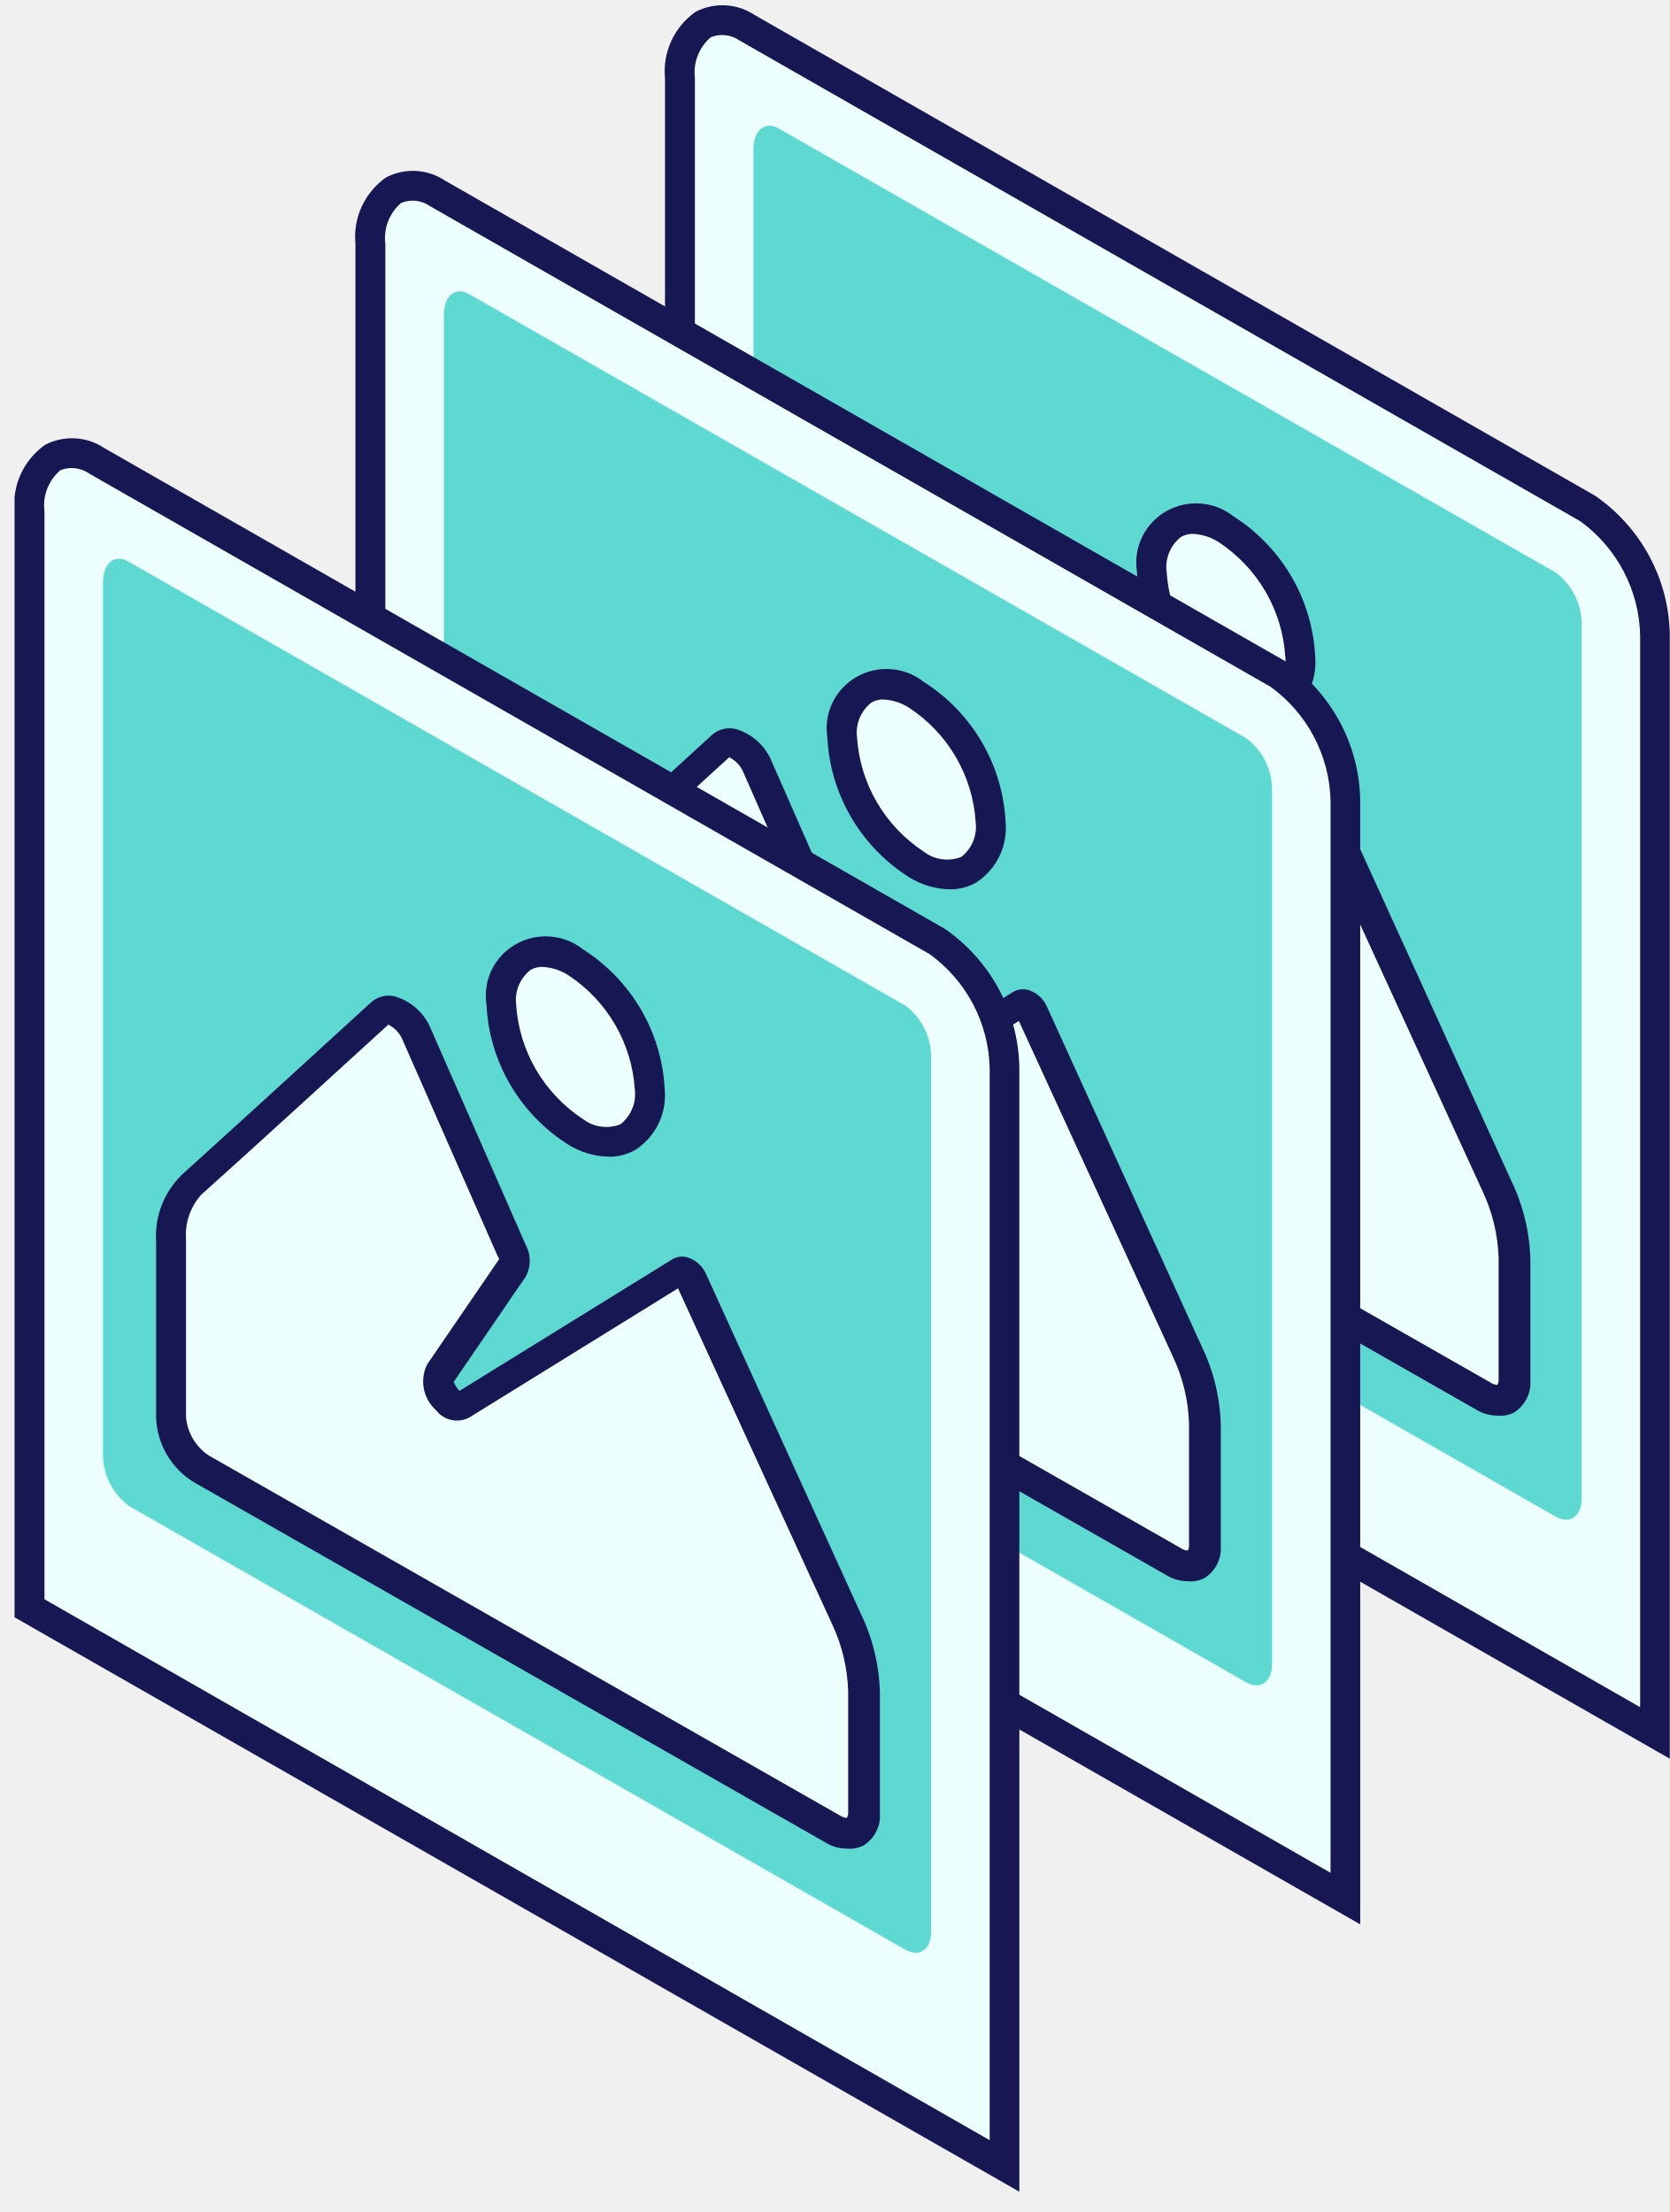
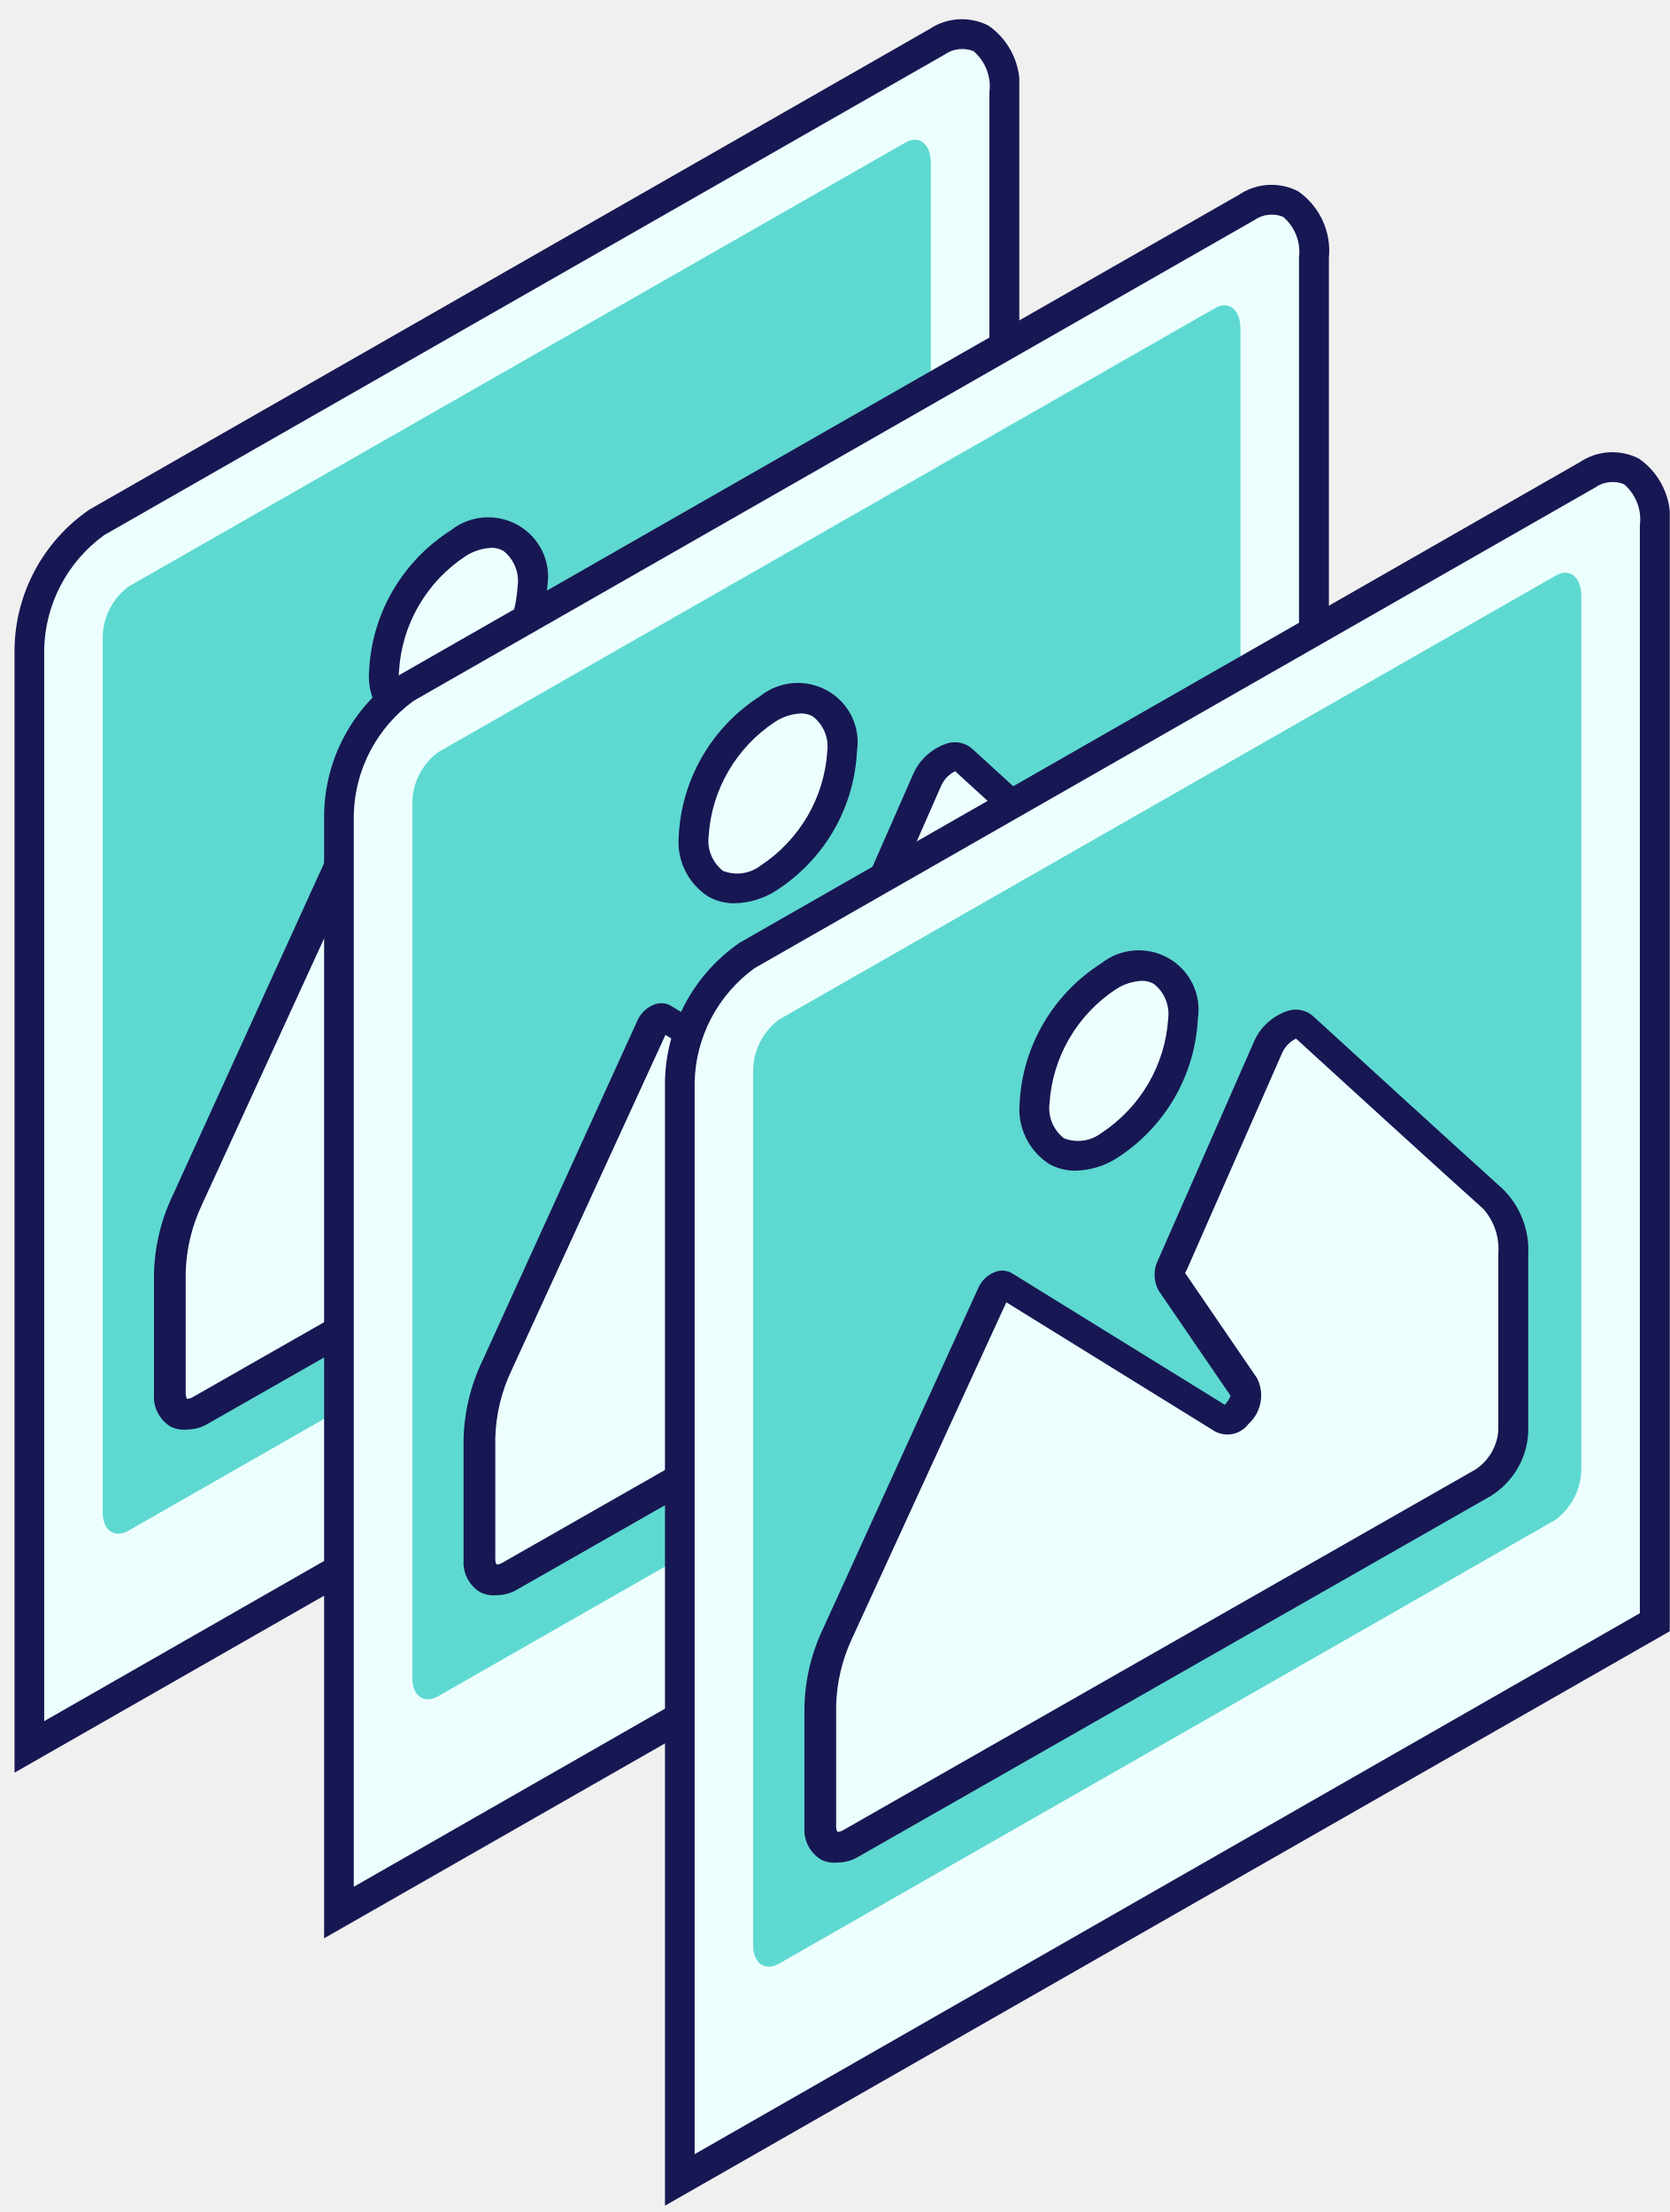
<svg xmlns="http://www.w3.org/2000/svg" width="80" height="106" viewBox="0 0 80 106" fill="none">
  <g clip-path="url(#clip0_3906_22089)">
-     <path d="M32.583 56.344V3.747C32.583 1.401 34.016 0.315 35.799 1.278L76.11 24.361C77.09 25.058 77.892 25.972 78.45 27.031C79.009 28.09 79.309 29.264 79.326 30.459V83.044L32.583 56.344Z" fill="#ECFFFE" />
-     <path d="M79.999 84.278L31.86 56.751V3.747C31.8 3.135 31.905 2.518 32.163 1.959C32.422 1.4 32.824 0.918 33.331 0.562C33.773 0.334 34.27 0.228 34.768 0.256C35.266 0.285 35.747 0.446 36.16 0.723L76.422 23.756C77.514 24.51 78.409 25.512 79.031 26.678C79.654 27.844 79.986 29.14 79.999 30.459V84.278ZM33.293 55.887L78.578 81.809V30.459C78.558 29.389 78.289 28.337 77.791 27.387C77.294 26.436 76.582 25.612 75.711 24.978L35.438 1.945C35.239 1.805 35.008 1.717 34.767 1.689C34.525 1.66 34.279 1.693 34.054 1.784C33.773 2.024 33.557 2.328 33.425 2.671C33.292 3.013 33.247 3.383 33.293 3.747V55.887Z" fill="#171753" />
-     <path d="M74.528 72.675L37.345 51.419C36.958 51.131 36.644 50.758 36.428 50.33C36.211 49.901 36.099 49.429 36.099 48.95V7.154C36.099 6.203 36.684 5.771 37.345 6.178L74.528 27.435C74.915 27.721 75.23 28.094 75.447 28.523C75.663 28.951 75.775 29.424 75.774 29.903V71.712C75.812 72.638 75.238 73.082 74.528 72.675Z" fill="#5ED9D1" />
-     <path d="M71.673 56.838L64.194 40.569C64.044 40.26 63.758 40.062 63.583 40.161L53.237 46.568C52.689 46.913 51.767 45.605 52.153 45.037L55.618 39.988C55.685 39.858 55.72 39.715 55.72 39.569C55.72 39.423 55.685 39.279 55.618 39.149L51.081 28.829C50.682 27.904 49.835 27.361 49.349 27.768C47.317 29.632 42.381 34.137 40.299 36.014C39.961 36.368 39.702 36.788 39.536 37.247C39.371 37.706 39.304 38.194 39.339 38.68V47.172C39.364 47.666 39.506 48.146 39.752 48.575C39.999 49.004 40.344 49.369 40.76 49.641L71.05 66.923C71.847 67.367 72.483 66.997 72.483 66.096V60.331C72.459 59.124 72.183 57.935 71.673 56.838Z" fill="#ECFFFE" />
-     <path d="M71.723 67.836C71.371 67.833 71.026 67.735 70.726 67.552L40.437 50.271C39.909 49.943 39.47 49.493 39.157 48.96C38.845 48.426 38.668 47.826 38.642 47.209V38.717C38.608 38.129 38.701 37.54 38.916 36.991C39.131 36.441 39.463 35.944 39.888 35.532C41.982 33.644 46.906 29.15 48.938 27.287C49.091 27.147 49.278 27.048 49.481 26.998C49.683 26.948 49.895 26.95 50.097 27.003C50.485 27.12 50.842 27.324 51.14 27.597C51.438 27.871 51.669 28.208 51.817 28.583L56.354 38.914C56.478 39.146 56.544 39.405 56.544 39.667C56.544 39.93 56.478 40.188 56.354 40.42L52.901 45.469C52.965 45.628 53.058 45.775 53.176 45.901L63.359 39.606C63.475 39.534 63.606 39.489 63.742 39.474C63.878 39.459 64.016 39.474 64.145 39.519C64.334 39.585 64.507 39.689 64.653 39.825C64.799 39.961 64.915 40.126 64.992 40.309L72.409 56.591C72.981 57.78 73.292 59.076 73.319 60.393V66.157C73.339 66.459 73.277 66.76 73.139 67.029C73 67.299 72.791 67.526 72.533 67.688C72.284 67.815 72.002 67.867 71.723 67.836ZM49.785 28.336C47.716 30.224 42.867 34.656 40.798 36.507C40.539 36.799 40.342 37.14 40.217 37.509C40.093 37.878 40.045 38.267 40.075 38.655V47.148C40.105 47.514 40.216 47.869 40.401 48.187C40.587 48.505 40.841 48.779 41.147 48.987L71.437 66.268C71.526 66.327 71.629 66.361 71.736 66.367C71.787 66.273 71.809 66.165 71.798 66.058V60.294C71.766 59.179 71.503 58.082 71.025 57.072L63.646 40.988L53.674 47.16C53.41 47.31 53.099 47.36 52.8 47.298C52.502 47.237 52.236 47.069 52.054 46.827C51.751 46.556 51.545 46.195 51.469 45.799C51.392 45.402 51.449 44.992 51.63 44.63L55.083 39.581C55.083 39.581 55.083 39.581 54.996 39.42L50.458 29.101C50.333 28.781 50.093 28.518 49.785 28.36V28.336Z" fill="#171753" />
-     <path d="M62.299 31.459C62.299 33.705 60.704 34.619 58.734 33.495C57.7 32.827 56.84 31.926 56.223 30.867C55.605 29.807 55.249 28.619 55.182 27.398C55.182 25.151 56.777 24.238 58.734 25.361C59.771 26.027 60.635 26.927 61.254 27.987C61.873 29.047 62.231 30.236 62.299 31.459Z" fill="#ECFFFE" />
-     <path d="M60.33 34.68C59.64 34.664 58.968 34.464 58.385 34.1C57.239 33.374 56.286 32.386 55.605 31.22C54.924 30.054 54.535 28.743 54.471 27.398C54.382 26.832 54.467 26.253 54.716 25.737C54.965 25.22 55.366 24.79 55.866 24.503C56.366 24.216 56.942 24.086 57.518 24.129C58.094 24.172 58.644 24.386 59.096 24.744C60.241 25.473 61.193 26.463 61.874 27.631C62.555 28.799 62.944 30.112 63.009 31.459C63.062 32.02 62.959 32.585 62.714 33.094C62.468 33.602 62.088 34.035 61.613 34.347C61.224 34.571 60.78 34.686 60.33 34.68ZM57.151 25.583C56.95 25.579 56.751 25.631 56.578 25.731C56.329 25.927 56.135 26.184 56.015 26.476C55.895 26.767 55.852 27.085 55.892 27.398C55.963 28.494 56.289 29.559 56.845 30.51C57.401 31.461 58.171 32.271 59.096 32.878C59.347 33.071 59.645 33.195 59.96 33.239C60.275 33.282 60.595 33.243 60.89 33.125C61.139 32.929 61.333 32.672 61.453 32.38C61.573 32.089 61.615 31.771 61.576 31.459C61.507 30.363 61.183 29.298 60.63 28.348C60.076 27.397 59.308 26.586 58.385 25.978C58.016 25.741 57.59 25.605 57.151 25.583Z" fill="#171753" />
+     <path d="M48.112 57.013V4.416C48.112 2.07 46.679 0.984 44.897 1.947L4.585 25.03C3.605 25.726 2.804 26.641 2.245 27.7C1.687 28.759 1.387 29.933 1.369 31.128V83.712L48.112 57.013Z" fill="#ECFFFE" />
+     <path d="M0.696 84.947L48.835 57.42V4.416C48.895 3.804 48.79 3.187 48.532 2.628C48.274 2.068 47.871 1.587 47.364 1.231C46.922 1.003 46.425 0.897 45.927 0.925C45.429 0.953 44.948 1.114 44.535 1.391L4.274 24.425C3.181 25.179 2.286 26.18 1.664 27.346C1.041 28.512 0.709 29.809 0.696 31.128V84.947ZM47.402 56.556L2.117 82.478V31.128C2.137 30.057 2.407 29.006 2.904 28.055C3.401 27.105 4.113 26.281 4.984 25.647L45.258 2.613C45.456 2.473 45.687 2.385 45.929 2.357C46.171 2.329 46.416 2.362 46.642 2.453C46.922 2.692 47.138 2.997 47.271 3.34C47.404 3.682 47.449 4.052 47.402 4.416V56.556Z" fill="#171753" />
+     <path d="M6.168 73.344L43.35 52.087C43.737 51.8 44.051 51.427 44.268 50.999C44.484 50.57 44.597 50.098 44.597 49.619V7.822C44.597 6.872 44.011 6.44 43.35 6.847L6.168 28.103C5.78 28.39 5.465 28.763 5.249 29.191C5.032 29.62 4.92 30.093 4.921 30.572V72.381C4.884 73.306 5.457 73.751 6.168 73.344Z" fill="#5ED9D1" />
+     <path d="M9.022 57.507L16.501 41.237C16.651 40.929 16.938 40.731 17.112 40.83L27.458 47.236C28.006 47.582 28.929 46.274 28.542 45.706L25.077 40.657C25.01 40.527 24.975 40.383 24.975 40.237C24.975 40.092 25.01 39.948 25.077 39.818L29.614 29.498C30.013 28.573 30.861 28.029 31.347 28.437C33.379 30.301 38.315 34.806 40.396 36.682C40.734 37.037 40.994 37.457 41.159 37.916C41.324 38.375 41.391 38.863 41.356 39.349V47.841C41.331 48.334 41.19 48.815 40.943 49.243C40.696 49.672 40.351 50.038 39.935 50.31L9.646 67.591C8.848 68.036 8.212 67.665 8.212 66.764V61C8.237 59.792 8.513 58.603 9.022 57.507Z" fill="#ECFFFE" />
+     <path d="M8.972 68.505C9.324 68.502 9.669 68.404 9.969 68.221L40.259 50.94C40.786 50.612 41.225 50.162 41.538 49.628C41.851 49.095 42.028 48.494 42.054 47.878V39.386C42.088 38.797 41.994 38.209 41.779 37.66C41.564 37.11 41.233 36.613 40.807 36.201C38.713 34.312 33.789 29.819 31.758 27.955C31.604 27.816 31.417 27.716 31.215 27.667C31.012 27.617 30.8 27.619 30.599 27.671C30.21 27.789 29.853 27.992 29.555 28.266C29.258 28.54 29.026 28.877 28.878 29.251L24.341 39.583C24.217 39.815 24.152 40.074 24.152 40.336C24.152 40.599 24.217 40.857 24.341 41.089L27.794 46.138C27.73 46.297 27.637 46.444 27.52 46.57L17.336 40.274C17.22 40.203 17.089 40.157 16.953 40.142C16.817 40.127 16.68 40.143 16.551 40.188C16.361 40.254 16.188 40.358 16.042 40.494C15.896 40.63 15.781 40.795 15.703 40.978L8.286 57.26C7.714 58.448 7.404 59.745 7.377 61.062V66.826C7.356 67.127 7.418 67.429 7.557 67.698C7.695 67.968 7.904 68.195 8.162 68.357C8.411 68.484 8.693 68.536 8.972 68.505ZM30.91 29.004C32.979 30.893 37.828 35.325 39.897 37.176C40.157 37.468 40.354 37.809 40.478 38.178C40.602 38.547 40.65 38.936 40.62 39.324V47.816C40.591 48.183 40.48 48.538 40.294 48.856C40.109 49.174 39.854 49.447 39.548 49.656L9.259 66.937C9.17 66.996 9.066 67.03 8.96 67.036C8.908 66.942 8.886 66.834 8.897 66.727V60.963C8.929 59.848 9.193 58.751 9.67 57.741L17.049 41.657L27.021 47.829C27.286 47.979 27.596 48.028 27.895 47.967C28.194 47.906 28.459 47.738 28.642 47.496C28.945 47.225 29.15 46.864 29.227 46.468C29.303 46.071 29.246 45.66 29.065 45.298L25.613 40.25C25.613 40.25 25.613 40.25 25.7 40.089L30.237 29.77C30.363 29.45 30.602 29.186 30.91 29.029V29.004Z" fill="#171753" />
+     <path d="M18.396 32.127C18.396 34.374 19.992 35.287 21.961 34.164C22.995 33.495 23.855 32.595 24.473 31.535C25.09 30.476 25.447 29.288 25.514 28.066C25.514 25.82 23.918 24.906 21.961 26.03C20.924 26.696 20.061 27.596 19.441 28.656C18.822 29.715 18.464 30.905 18.396 32.127Z" fill="#ECFFFE" />
+     <path d="M20.366 35.349C21.055 35.333 21.727 35.132 22.31 34.769C23.456 34.043 24.409 33.055 25.09 31.889C25.771 30.723 26.16 29.412 26.224 28.066C26.314 27.501 26.228 26.922 25.979 26.405C25.73 25.889 25.329 25.459 24.829 25.172C24.329 24.885 23.753 24.755 23.177 24.797C22.601 24.84 22.051 25.055 21.6 25.412C20.455 26.142 19.502 27.132 18.821 28.3C18.141 29.468 17.751 30.78 17.686 32.127C17.634 32.689 17.736 33.254 17.982 33.762C18.228 34.271 18.608 34.704 19.082 35.016C19.472 35.24 19.915 35.355 20.366 35.349ZM23.544 26.252C23.746 26.248 23.944 26.299 24.118 26.4C24.367 26.596 24.56 26.853 24.68 27.144C24.8 27.436 24.843 27.754 24.803 28.066C24.732 29.163 24.406 30.228 23.851 31.179C23.295 32.129 22.524 32.94 21.6 33.547C21.349 33.74 21.05 33.864 20.736 33.907C20.421 33.951 20.1 33.911 19.805 33.794C19.556 33.597 19.362 33.341 19.242 33.049C19.122 32.758 19.08 32.44 19.119 32.127C19.188 31.032 19.512 29.967 20.066 29.016C20.619 28.065 21.387 27.254 22.31 26.647C22.679 26.41 23.105 26.273 23.544 26.252Z" fill="#171753" />
  </g>
  <g clip-path="url(#clip1_3906_22089)">
-     <path d="M17.751 64.281V11.684C17.751 9.338 19.184 8.252 20.967 9.215L61.278 32.298C62.258 32.994 63.06 33.909 63.618 34.968C64.177 36.027 64.477 37.201 64.494 38.396V90.98L17.751 64.281Z" fill="#ECFFFE" />
-     <path d="M65.167 92.215L17.028 64.688V11.684C16.968 11.072 17.073 10.455 17.331 9.896C17.59 9.336 17.992 8.855 18.499 8.499C18.941 8.271 19.438 8.165 19.936 8.193C20.434 8.221 20.915 8.382 21.328 8.659L61.59 31.693C62.682 32.447 63.577 33.449 64.2 34.614C64.822 35.781 65.154 37.077 65.167 38.396V92.215ZM18.461 63.824L63.746 89.746V38.396C63.726 37.325 63.457 36.274 62.959 35.324C62.462 34.373 61.75 33.549 60.879 32.915L20.605 9.881C20.407 9.741 20.176 9.653 19.934 9.625C19.693 9.597 19.447 9.63 19.222 9.721C18.941 9.96 18.725 10.265 18.593 10.608C18.46 10.95 18.415 11.32 18.461 11.684V63.824Z" fill="#171753" />
-     <path d="M59.696 80.612L22.513 59.355C22.126 59.068 21.812 58.695 21.596 58.267C21.379 57.838 21.267 57.366 21.267 56.887V15.09C21.267 14.14 21.852 13.708 22.513 14.115L59.696 35.371C60.084 35.658 60.398 36.031 60.614 36.459C60.831 36.888 60.943 37.361 60.942 37.84V79.649C60.98 80.575 60.406 81.019 59.696 80.612Z" fill="#5ED9D1" />
-     <path d="M56.841 64.775L49.362 48.505C49.212 48.197 48.926 47.999 48.751 48.098L38.405 54.504C37.857 54.85 36.935 53.542 37.321 52.974L40.786 47.925C40.853 47.795 40.888 47.651 40.888 47.505C40.888 47.36 40.853 47.216 40.786 47.086L36.249 36.766C35.85 35.84 35.003 35.297 34.516 35.705C32.485 37.569 27.549 42.074 25.467 43.95C25.129 44.305 24.87 44.725 24.704 45.184C24.539 45.643 24.472 46.131 24.507 46.617V55.109C24.532 55.602 24.674 56.083 24.92 56.511C25.167 56.94 25.512 57.306 25.928 57.578L56.218 74.859C57.015 75.304 57.651 74.933 57.651 74.032V68.268C57.627 67.061 57.351 65.871 56.841 64.775Z" fill="#ECFFFE" />
-     <path d="M56.891 75.773C56.539 75.77 56.194 75.672 55.894 75.489L25.604 58.208C25.077 57.88 24.638 57.43 24.325 56.896C24.013 56.363 23.836 55.762 23.81 55.146V46.654C23.776 46.066 23.869 45.477 24.084 44.928C24.299 44.378 24.631 43.881 25.056 43.469C27.15 41.58 32.074 37.087 34.105 35.223C34.259 35.084 34.446 34.984 34.649 34.935C34.851 34.885 35.063 34.887 35.265 34.939C35.653 35.057 36.01 35.26 36.308 35.534C36.606 35.808 36.837 36.145 36.985 36.519L41.522 46.851C41.646 47.083 41.712 47.342 41.712 47.604C41.712 47.867 41.646 48.125 41.522 48.357L38.069 53.406C38.133 53.565 38.226 53.712 38.344 53.838L48.527 47.542C48.643 47.471 48.774 47.425 48.91 47.41C49.046 47.395 49.184 47.411 49.312 47.456C49.502 47.522 49.675 47.626 49.821 47.762C49.967 47.898 50.083 48.063 50.16 48.246L57.577 64.528C58.15 65.716 58.46 67.013 58.487 68.329V74.094C58.507 74.395 58.445 74.697 58.307 74.966C58.168 75.236 57.959 75.463 57.701 75.625C57.452 75.752 57.17 75.804 56.891 75.773ZM34.953 36.273C32.884 38.161 28.035 42.593 25.966 44.444C25.707 44.736 25.509 45.077 25.385 45.446C25.261 45.815 25.213 46.204 25.243 46.592V55.084C25.272 55.451 25.384 55.806 25.569 56.124C25.755 56.442 26.009 56.715 26.315 56.924L56.605 74.205C56.694 74.264 56.797 74.298 56.904 74.304C56.956 74.21 56.977 74.102 56.966 73.995V68.231C56.934 67.116 56.671 66.019 56.193 65.009L48.814 48.925L38.842 55.097C38.578 55.247 38.267 55.296 37.968 55.235C37.67 55.173 37.404 55.006 37.222 54.764C36.919 54.493 36.713 54.132 36.637 53.736C36.56 53.339 36.617 52.928 36.798 52.566L40.251 47.518C40.251 47.518 40.251 47.518 40.164 47.357L35.626 37.038C35.501 36.718 35.261 36.455 34.953 36.297V36.273Z" fill="#171753" />
-     <path d="M47.467 39.395C47.467 41.642 45.872 42.555 43.902 41.432C42.868 40.763 42.008 39.863 41.391 38.803C40.773 37.744 40.417 36.556 40.35 35.334C40.35 33.088 41.945 32.174 43.902 33.298C44.939 33.964 45.803 34.864 46.422 35.924C47.041 36.983 47.4 38.173 47.467 39.395Z" fill="#ECFFFE" />
-     <path d="M45.497 42.617C44.808 42.601 44.136 42.4 43.553 42.037C42.407 41.311 41.454 40.323 40.773 39.157C40.092 37.991 39.703 36.68 39.639 35.334C39.55 34.769 39.635 34.19 39.884 33.673C40.133 33.157 40.534 32.727 41.034 32.44C41.534 32.153 42.11 32.023 42.686 32.066C43.262 32.108 43.812 32.323 44.263 32.68C45.409 33.41 46.361 34.4 47.042 35.568C47.723 36.736 48.112 38.048 48.177 39.395C48.23 39.957 48.127 40.522 47.882 41.03C47.636 41.539 47.256 41.972 46.781 42.284C46.392 42.508 45.948 42.623 45.497 42.617ZM42.319 33.52C42.118 33.516 41.919 33.567 41.745 33.668C41.497 33.864 41.303 34.121 41.183 34.412C41.063 34.704 41.02 35.022 41.06 35.334C41.131 36.431 41.457 37.496 42.013 38.447C42.568 39.397 43.339 40.208 44.263 40.815C44.515 41.008 44.813 41.132 45.128 41.175C45.443 41.219 45.763 41.179 46.058 41.062C46.307 40.865 46.501 40.609 46.621 40.317C46.741 40.026 46.783 39.708 46.744 39.395C46.675 38.3 46.351 37.235 45.798 36.284C45.244 35.333 44.476 34.522 43.553 33.915C43.184 33.678 42.758 33.541 42.319 33.52Z" fill="#171753" />
+     <path d="M62.944 64.949V12.352C62.944 10.007 61.511 8.921 59.729 9.884L19.417 32.967C18.437 33.663 17.636 34.578 17.077 35.637C16.519 36.696 16.219 37.87 16.201 39.064V91.649L62.944 64.949Z" fill="#ECFFFE" />
+     <path d="M15.528 92.884L63.667 65.357V12.352C63.727 11.74 63.622 11.123 63.364 10.564C63.106 10.005 62.703 9.523 62.197 9.168C61.754 8.939 61.257 8.834 60.759 8.862C60.261 8.89 59.78 9.051 59.367 9.328L19.106 32.362C18.013 33.116 17.118 34.117 16.496 35.283C15.873 36.449 15.541 37.746 15.528 39.065V92.884ZM62.234 64.493L16.949 90.415V39.065C16.969 37.994 17.239 36.943 17.736 35.992C18.233 35.042 18.945 34.218 19.816 33.584L60.09 10.55C60.288 10.41 60.519 10.322 60.761 10.294C61.003 10.266 61.248 10.299 61.474 10.39C61.754 10.629 61.97 10.934 62.103 11.276C62.236 11.619 62.281 11.989 62.234 12.352V64.493Z" fill="#171753" />
+     <path d="M21 81.28L58.182 60.024C58.569 59.737 58.883 59.364 59.1 58.936C59.316 58.507 59.429 58.035 59.429 57.556V15.759C59.429 14.809 58.843 14.377 58.182 14.784L21 36.04C20.612 36.327 20.297 36.7 20.081 37.128C19.864 37.557 19.752 38.03 19.753 38.509V80.317C19.716 81.243 20.289 81.688 21 81.28Z" fill="#5ED9D1" />
+     <path d="M23.855 65.443L31.333 49.174C31.483 48.865 31.77 48.668 31.944 48.767L42.29 55.173C42.839 55.519 43.761 54.21 43.374 53.642L39.909 48.594C39.842 48.464 39.807 48.32 39.807 48.174C39.807 48.028 39.842 47.885 39.909 47.755L44.446 37.435C44.845 36.509 45.693 35.966 46.179 36.373C48.211 38.237 53.147 42.743 55.228 44.619C55.566 44.974 55.826 45.394 55.991 45.852C56.156 46.312 56.223 46.799 56.188 47.285V55.778C56.163 56.271 56.022 56.751 55.775 57.18C55.528 57.609 55.183 57.974 54.767 58.247L24.478 75.528C23.68 75.972 23.044 75.602 23.044 74.701V68.936C23.069 67.729 23.345 66.54 23.855 65.443Z" fill="#ECFFFE" />
+     <path d="M23.804 76.442C24.156 76.439 24.501 76.341 24.801 76.158L55.091 58.876C55.618 58.548 56.057 58.098 56.37 57.565C56.683 57.032 56.86 56.431 56.886 55.815V47.322C56.92 46.734 56.826 46.146 56.611 45.596C56.396 45.047 56.065 44.55 55.639 44.138C53.545 42.249 48.622 37.756 46.59 35.892C46.436 35.752 46.249 35.653 46.047 35.604C45.844 35.554 45.632 35.556 45.431 35.608C45.042 35.726 44.685 35.929 44.388 36.203C44.09 36.476 43.858 36.813 43.71 37.188L39.173 47.52C39.049 47.752 38.984 48.01 38.984 48.273C38.984 48.535 39.049 48.794 39.173 49.026L42.626 54.075C42.562 54.234 42.469 54.38 42.352 54.507L32.168 48.211C32.052 48.139 31.921 48.094 31.785 48.079C31.649 48.064 31.512 48.08 31.383 48.125C31.194 48.19 31.02 48.295 30.874 48.431C30.728 48.567 30.613 48.732 30.535 48.915L23.119 65.196C22.546 66.385 22.236 67.681 22.209 68.998V74.763C22.188 75.064 22.25 75.366 22.389 75.635C22.527 75.904 22.736 76.132 22.994 76.293C23.243 76.421 23.525 76.472 23.804 76.442ZM45.742 36.941C47.811 38.83 52.66 43.261 54.729 45.113C54.989 45.405 55.186 45.745 55.31 46.114C55.434 46.483 55.482 46.873 55.452 47.261V55.753C55.423 56.12 55.312 56.475 55.126 56.793C54.941 57.111 54.686 57.384 54.38 57.593L24.091 74.874C24.002 74.933 23.898 74.967 23.792 74.973C23.74 74.878 23.718 74.771 23.729 74.664V68.9C23.761 67.784 24.025 66.688 24.502 65.678L31.881 49.594L41.853 55.766C42.118 55.916 42.428 55.965 42.727 55.904C43.026 55.842 43.291 55.675 43.474 55.432C43.776 55.162 43.982 54.801 44.059 54.404C44.135 54.008 44.078 53.597 43.897 53.235L40.445 48.186C40.445 48.186 40.444 48.187 40.532 48.026L45.069 37.706C45.195 37.387 45.434 37.123 45.742 36.966V36.941Z" fill="#171753" />
+     <path d="M33.228 40.064C33.228 42.311 34.824 43.224 36.793 42.101C37.827 41.432 38.688 40.532 39.305 39.472C39.922 38.413 40.279 37.224 40.346 36.003C40.346 33.757 38.75 32.843 36.793 33.966C35.756 34.633 34.893 35.533 34.273 36.593C33.654 37.652 33.296 38.842 33.228 40.064Z" fill="#ECFFFE" />
+     <path d="M35.198 43.286C35.887 43.27 36.559 43.069 37.142 42.706C38.288 41.979 39.241 40.992 39.922 39.826C40.603 38.66 40.992 37.349 41.057 36.003C41.146 35.438 41.06 34.859 40.811 34.342C40.562 33.826 40.161 33.396 39.661 33.109C39.161 32.822 38.585 32.691 38.009 32.734C37.433 32.777 36.883 32.992 36.432 33.349C35.287 34.079 34.334 35.069 33.654 36.237C32.973 37.405 32.583 38.717 32.518 40.064C32.466 40.626 32.568 41.191 32.814 41.699C33.06 42.208 33.44 42.641 33.914 42.953C34.304 43.177 34.747 43.292 35.198 43.286ZM38.377 34.188C38.578 34.185 38.776 34.236 38.95 34.337C39.199 34.533 39.392 34.789 39.513 35.081C39.633 35.373 39.675 35.69 39.635 36.003C39.564 37.099 39.238 38.165 38.683 39.115C38.127 40.066 37.356 40.877 36.432 41.484C36.181 41.676 35.883 41.801 35.568 41.844C35.253 41.888 34.932 41.848 34.637 41.731C34.388 41.534 34.194 41.278 34.074 40.986C33.954 40.694 33.912 40.377 33.951 40.064C34.02 38.969 34.344 37.904 34.898 36.953C35.451 36.002 36.219 35.191 37.142 34.584C37.511 34.346 37.937 34.21 38.377 34.188Z" fill="#171753" />
  </g>
  <g clip-path="url(#clip2_3906_22089)">
-     <path d="M1.42 77.094V24.497C1.42 22.151 2.853 21.065 4.636 22.028L44.947 45.111C45.927 45.807 46.729 46.722 47.287 47.781C47.846 48.84 48.146 50.014 48.163 51.209V103.793L1.42 77.094Z" fill="#ECFFFE" />
-     <path d="M48.836 105.028L0.697 77.501V24.497C0.637 23.884 0.742 23.268 1 22.709C1.259 22.149 1.661 21.668 2.168 21.312C2.61 21.084 3.107 20.978 3.605 21.006C4.103 21.034 4.584 21.195 4.997 21.472L45.259 44.506C46.351 45.26 47.246 46.261 47.868 47.428C48.491 48.593 48.823 49.89 48.836 51.209V105.028ZM2.13 76.637L47.415 102.559V51.209C47.395 50.138 47.126 49.087 46.628 48.136C46.131 47.186 45.419 46.362 44.548 45.728L4.274 22.694C4.076 22.554 3.845 22.466 3.603 22.438C3.362 22.41 3.116 22.443 2.891 22.534C2.61 22.773 2.394 23.078 2.261 23.421C2.129 23.763 2.084 24.133 2.13 24.497V76.637Z" fill="#171753" />
-     <path d="M43.365 93.424L6.182 72.168C5.795 71.881 5.481 71.508 5.265 71.08C5.048 70.651 4.936 70.179 4.936 69.7V27.903C4.936 26.953 5.521 26.521 6.182 26.928L43.365 48.184C43.752 48.471 44.067 48.844 44.283 49.272C44.5 49.701 44.612 50.174 44.611 50.653V92.462C44.648 93.388 44.075 93.832 43.365 93.424Z" fill="#5ED9D1" />
-     <path d="M40.51 77.588L33.031 61.318C32.881 61.01 32.595 60.812 32.42 60.911L22.074 67.317C21.526 67.663 20.604 66.355 20.99 65.787L24.455 60.738C24.522 60.608 24.557 60.464 24.557 60.318C24.557 60.173 24.522 60.029 24.455 59.899L19.918 49.579C19.519 48.654 18.672 48.11 18.185 48.518C16.154 50.382 11.217 54.887 9.136 56.763C8.798 57.118 8.539 57.538 8.373 57.997C8.208 58.456 8.141 58.944 8.176 59.43V67.922C8.201 68.415 8.343 68.896 8.589 69.324C8.836 69.753 9.181 70.119 9.597 70.391L39.886 87.672C40.684 88.117 41.32 87.746 41.32 86.845V81.081C41.296 79.874 41.02 78.684 40.51 77.588Z" fill="#ECFFFE" />
-     <path d="M40.56 88.586C40.208 88.583 39.863 88.485 39.563 88.302L9.273 71.02C8.746 70.693 8.307 70.243 7.994 69.709C7.682 69.176 7.505 68.575 7.479 67.959V59.467C7.444 58.878 7.538 58.29 7.753 57.74C7.968 57.191 8.3 56.694 8.725 56.282C10.819 54.393 15.743 49.9 17.774 48.036C17.928 47.897 18.115 47.797 18.318 47.748C18.52 47.698 18.732 47.7 18.934 47.752C19.322 47.87 19.679 48.073 19.977 48.347C20.275 48.621 20.506 48.958 20.654 49.332L25.191 59.664C25.315 59.896 25.381 60.154 25.381 60.417C25.381 60.68 25.315 60.938 25.191 61.17L21.738 66.219C21.802 66.378 21.895 66.525 22.013 66.651L32.196 60.355C32.312 60.283 32.443 60.238 32.579 60.223C32.715 60.208 32.852 60.224 32.981 60.269C33.171 60.335 33.344 60.439 33.49 60.575C33.636 60.711 33.752 60.876 33.829 61.059L41.246 77.341C41.818 78.529 42.129 79.826 42.156 81.142V86.907C42.176 87.209 42.114 87.51 41.976 87.779C41.837 88.049 41.628 88.276 41.37 88.438C41.121 88.565 40.839 88.617 40.56 88.586ZM18.622 49.085C16.553 50.974 11.704 55.406 9.635 57.257C9.376 57.549 9.178 57.89 9.054 58.259C8.93 58.627 8.882 59.017 8.912 59.405V67.897C8.941 68.264 9.053 68.619 9.238 68.937C9.424 69.255 9.678 69.528 9.984 69.737L40.273 87.018C40.362 87.077 40.466 87.111 40.573 87.117C40.624 87.023 40.646 86.915 40.635 86.808V81.044C40.603 79.929 40.34 78.832 39.862 77.822L32.483 61.738L22.511 67.91C22.247 68.06 21.936 68.109 21.637 68.048C21.338 67.987 21.073 67.819 20.891 67.577C20.588 67.306 20.382 66.945 20.306 66.549C20.229 66.152 20.286 65.741 20.467 65.379L23.919 60.331C23.919 60.331 23.92 60.331 23.832 60.17L19.295 49.851C19.169 49.531 18.93 49.267 18.622 49.11V49.085Z" fill="#171753" />
-     <path d="M31.136 52.208C31.136 54.455 29.541 55.368 27.571 54.245C26.537 53.576 25.677 52.676 25.06 51.616C24.442 50.557 24.086 49.368 24.019 48.147C24.019 45.901 25.614 44.987 27.571 46.111C28.608 46.777 29.471 47.677 30.091 48.737C30.71 49.796 31.068 50.986 31.136 52.208Z" fill="#ECFFFE" />
-     <path d="M29.166 55.43C28.477 55.414 27.805 55.213 27.222 54.85C26.076 54.124 25.123 53.136 24.442 51.97C23.761 50.804 23.372 49.493 23.308 48.147C23.219 47.582 23.304 47.003 23.553 46.486C23.802 45.97 24.203 45.54 24.703 45.253C25.203 44.966 25.779 44.836 26.355 44.879C26.931 44.921 27.481 45.136 27.932 45.493C29.078 46.223 30.03 47.213 30.711 48.381C31.392 49.549 31.781 50.861 31.846 52.208C31.898 52.77 31.796 53.335 31.55 53.843C31.305 54.352 30.925 54.785 30.45 55.097C30.061 55.321 29.617 55.436 29.166 55.43ZM25.988 46.333C25.787 46.329 25.588 46.38 25.415 46.481C25.166 46.677 24.972 46.934 24.852 47.225C24.732 47.517 24.689 47.835 24.729 48.147C24.8 49.244 25.126 50.309 25.682 51.26C26.237 52.21 27.008 53.021 27.932 53.628C28.184 53.821 28.482 53.945 28.797 53.988C29.112 54.032 29.432 53.992 29.727 53.875C29.976 53.678 30.17 53.422 30.29 53.13C30.41 52.839 30.452 52.521 30.413 52.208C30.344 51.113 30.02 50.048 29.467 49.097C28.913 48.146 28.145 47.335 27.222 46.728C26.853 46.491 26.427 46.354 25.988 46.333Z" fill="#171753" />
+     <path d="M79.275 77.762V25.165C79.275 22.82 77.842 21.734 76.06 22.697L35.748 45.779C34.768 46.476 33.967 47.391 33.408 48.45C32.85 49.509 32.55 50.683 32.532 51.877V104.462L79.275 77.762Z" fill="#ECFFFE" />
+     <path d="M31.859 105.697L79.998 78.17V25.165C80.058 24.553 79.953 23.936 79.695 23.377C79.437 22.818 79.034 22.336 78.528 21.981C78.085 21.752 77.588 21.647 77.09 21.675C76.592 21.703 76.111 21.864 75.698 22.141L35.437 45.175C34.344 45.929 33.449 46.93 32.827 48.096C32.205 49.262 31.873 50.559 31.859 51.877V105.697ZM78.565 77.306L33.28 103.228V51.877C33.3 50.807 33.57 49.756 34.067 48.805C34.564 47.855 35.276 47.031 36.147 46.397L76.421 23.363C76.619 23.223 76.85 23.135 77.092 23.107C77.334 23.079 77.579 23.112 77.805 23.203C78.085 23.442 78.301 23.747 78.434 24.089C78.567 24.432 78.612 24.802 78.565 25.165V77.306Z" fill="#171753" />
+     <path d="M37.331 94.093L74.513 72.837C74.9 72.55 75.214 72.177 75.431 71.749C75.647 71.32 75.76 70.847 75.76 70.368V28.572C75.76 27.622 75.174 27.19 74.513 27.597L37.331 48.853C36.943 49.14 36.628 49.513 36.412 49.941C36.196 50.37 36.083 50.843 36.084 51.322V93.13C36.047 94.056 36.62 94.501 37.331 94.093Z" fill="#5ED9D1" />
+     <path d="M40.186 78.256L47.664 61.987C47.814 61.678 48.101 61.481 48.275 61.58L58.621 67.986C59.169 68.332 60.092 67.023 59.705 66.456L56.24 61.407C56.173 61.277 56.139 61.133 56.139 60.987C56.139 60.841 56.173 60.697 56.24 60.568L60.778 50.248C61.176 49.322 62.024 48.779 62.51 49.187C64.542 51.05 69.478 55.556 71.559 57.432C71.897 57.786 72.157 58.206 72.322 58.666C72.487 59.124 72.554 59.612 72.519 60.098V68.591C72.494 69.084 72.353 69.564 72.106 69.993C71.859 70.422 71.514 70.787 71.098 71.06L40.809 88.341C40.011 88.785 39.375 88.415 39.375 87.514V81.749C39.4 80.542 39.676 79.353 40.186 78.256Z" fill="#ECFFFE" />
+     <path d="M40.135 89.254C40.487 89.252 40.832 89.153 41.132 88.971L71.422 71.689C71.949 71.361 72.388 70.911 72.701 70.378C73.014 69.845 73.191 69.244 73.217 68.628V60.135C73.251 59.547 73.157 58.959 72.942 58.409C72.727 57.86 72.396 57.362 71.97 56.951C69.876 55.062 64.953 50.569 62.921 48.705C62.767 48.565 62.58 48.466 62.378 48.417C62.175 48.367 61.964 48.368 61.762 48.421C61.373 48.539 61.016 48.742 60.718 49.016C60.421 49.289 60.189 49.626 60.041 50.001L55.504 60.333C55.38 60.565 55.315 60.823 55.315 61.086C55.315 61.348 55.38 61.607 55.504 61.839L58.957 66.888C58.893 67.047 58.8 67.194 58.683 67.32L48.499 61.024C48.383 60.952 48.252 60.907 48.116 60.892C47.98 60.877 47.843 60.893 47.714 60.938C47.525 61.003 47.351 61.108 47.205 61.244C47.059 61.38 46.944 61.545 46.866 61.728L39.45 78.009C38.877 79.198 38.567 80.494 38.54 81.811V87.576C38.519 87.877 38.581 88.179 38.72 88.448C38.858 88.717 39.067 88.945 39.325 89.106C39.574 89.234 39.856 89.285 40.135 89.254ZM62.073 49.754C64.142 51.643 68.991 56.074 71.06 57.926C71.32 58.218 71.517 58.559 71.641 58.927C71.765 59.296 71.814 59.686 71.783 60.074V68.566C71.754 68.933 71.643 69.288 71.457 69.606C71.272 69.924 71.017 70.197 70.711 70.406L40.422 87.687C40.333 87.746 40.23 87.78 40.123 87.786C40.071 87.691 40.049 87.584 40.06 87.477V81.712C40.092 80.597 40.356 79.501 40.833 78.491L48.212 62.407L58.184 68.579C58.449 68.729 58.76 68.778 59.058 68.717C59.357 68.655 59.623 68.488 59.805 68.245C60.108 67.975 60.313 67.614 60.389 67.217C60.466 66.821 60.409 66.41 60.228 66.048L56.776 60.999C56.776 60.999 56.776 60.999 56.863 60.839L61.4 50.52C61.526 50.2 61.765 49.936 62.073 49.779V49.754Z" fill="#171753" />
+     <path d="M49.559 52.877C49.559 55.124 51.155 56.037 53.124 54.914C54.158 54.245 55.019 53.344 55.636 52.285C56.253 51.226 56.61 50.037 56.677 48.816C56.677 46.569 55.081 45.656 53.124 46.779C52.087 47.446 51.224 48.346 50.604 49.406C49.985 50.465 49.627 51.655 49.559 52.877Z" fill="#ECFFFE" />
+     <path d="M51.529 56.099C52.218 56.083 52.89 55.882 53.474 55.519C54.619 54.792 55.572 53.805 56.253 52.639C56.934 51.472 57.323 50.162 57.388 48.816C57.477 48.251 57.391 47.672 57.142 47.155C56.893 46.639 56.492 46.209 55.992 45.922C55.492 45.635 54.916 45.504 54.34 45.547C53.764 45.59 53.214 45.804 52.763 46.162C51.618 46.892 50.665 47.882 49.984 49.05C49.304 50.218 48.914 51.53 48.849 52.877C48.797 53.439 48.899 54.004 49.145 54.512C49.391 55.021 49.771 55.454 50.245 55.766C50.635 55.99 51.078 56.105 51.529 56.099ZM54.708 47.002C54.909 46.998 55.107 47.049 55.281 47.15C55.53 47.346 55.724 47.602 55.843 47.894C55.964 48.186 56.006 48.503 55.967 48.816C55.895 49.912 55.569 50.978 55.014 51.928C54.458 52.879 53.688 53.69 52.763 54.297C52.512 54.489 52.214 54.614 51.899 54.657C51.584 54.7 51.263 54.661 50.968 54.544C50.719 54.347 50.525 54.091 50.405 53.799C50.285 53.507 50.243 53.19 50.282 52.877C50.351 51.782 50.675 50.717 51.229 49.766C51.782 48.815 52.55 48.004 53.474 47.397C53.843 47.159 54.268 47.023 54.708 47.002Z" fill="#171753" />
  </g>
  <defs>
    <clipPath id="clip0_3906_22089">
-       <rect width="48.139" height="84.025" fill="white" transform="translate(31.8604 0.241089)" />
+       <rect width="48.139" height="84.025" fill="white" transform="matrix(-1 0 0 1 48.835 0.909851)" />
    </clipPath>
    <clipPath id="clip1_3906_22089">
-       <rect width="48.139" height="84.025" fill="white" transform="translate(17.0283 8.17786)" />
+       <rect width="48.139" height="84.025" fill="white" transform="matrix(-1 0 0 1 63.667 8.84662)" />
    </clipPath>
    <clipPath id="clip2_3906_22089">
-       <rect width="48.139" height="84.025" fill="white" transform="translate(0.697266 20.9908)" />
+       <rect width="48.139" height="84.025" fill="white" transform="matrix(-1 0 0 1 79.998 21.6596)" />
    </clipPath>
  </defs>
</svg>
